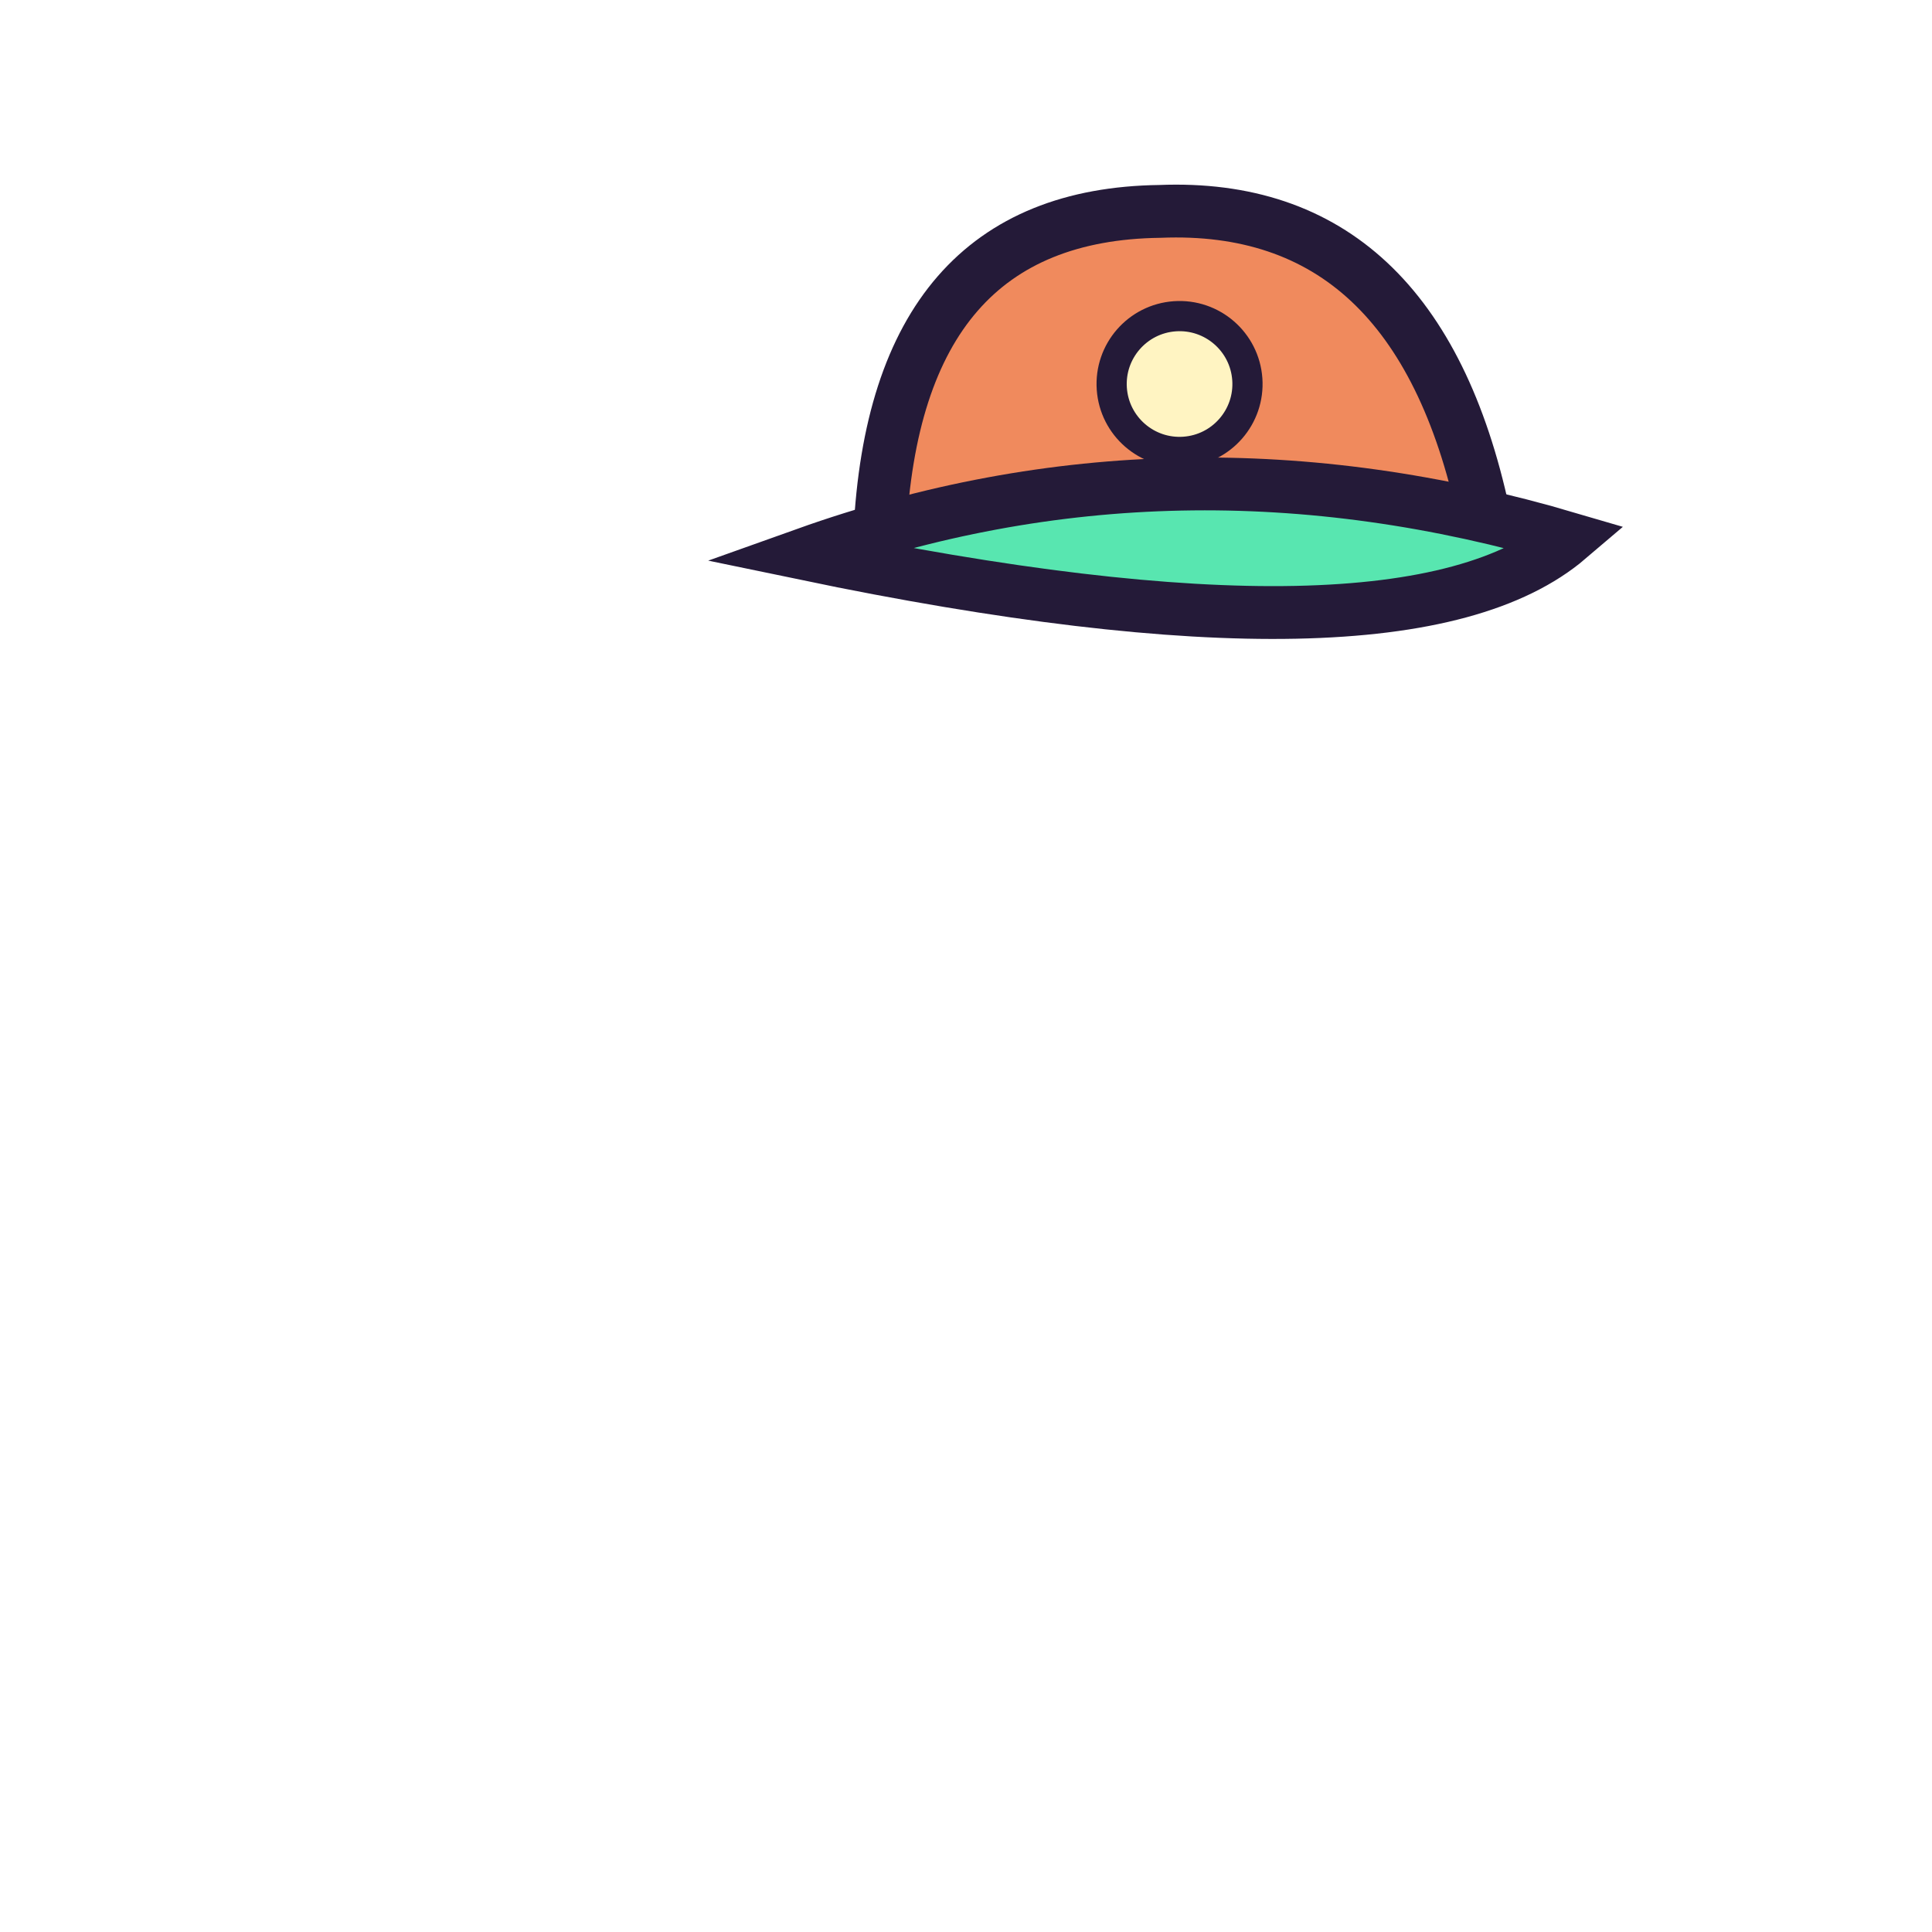
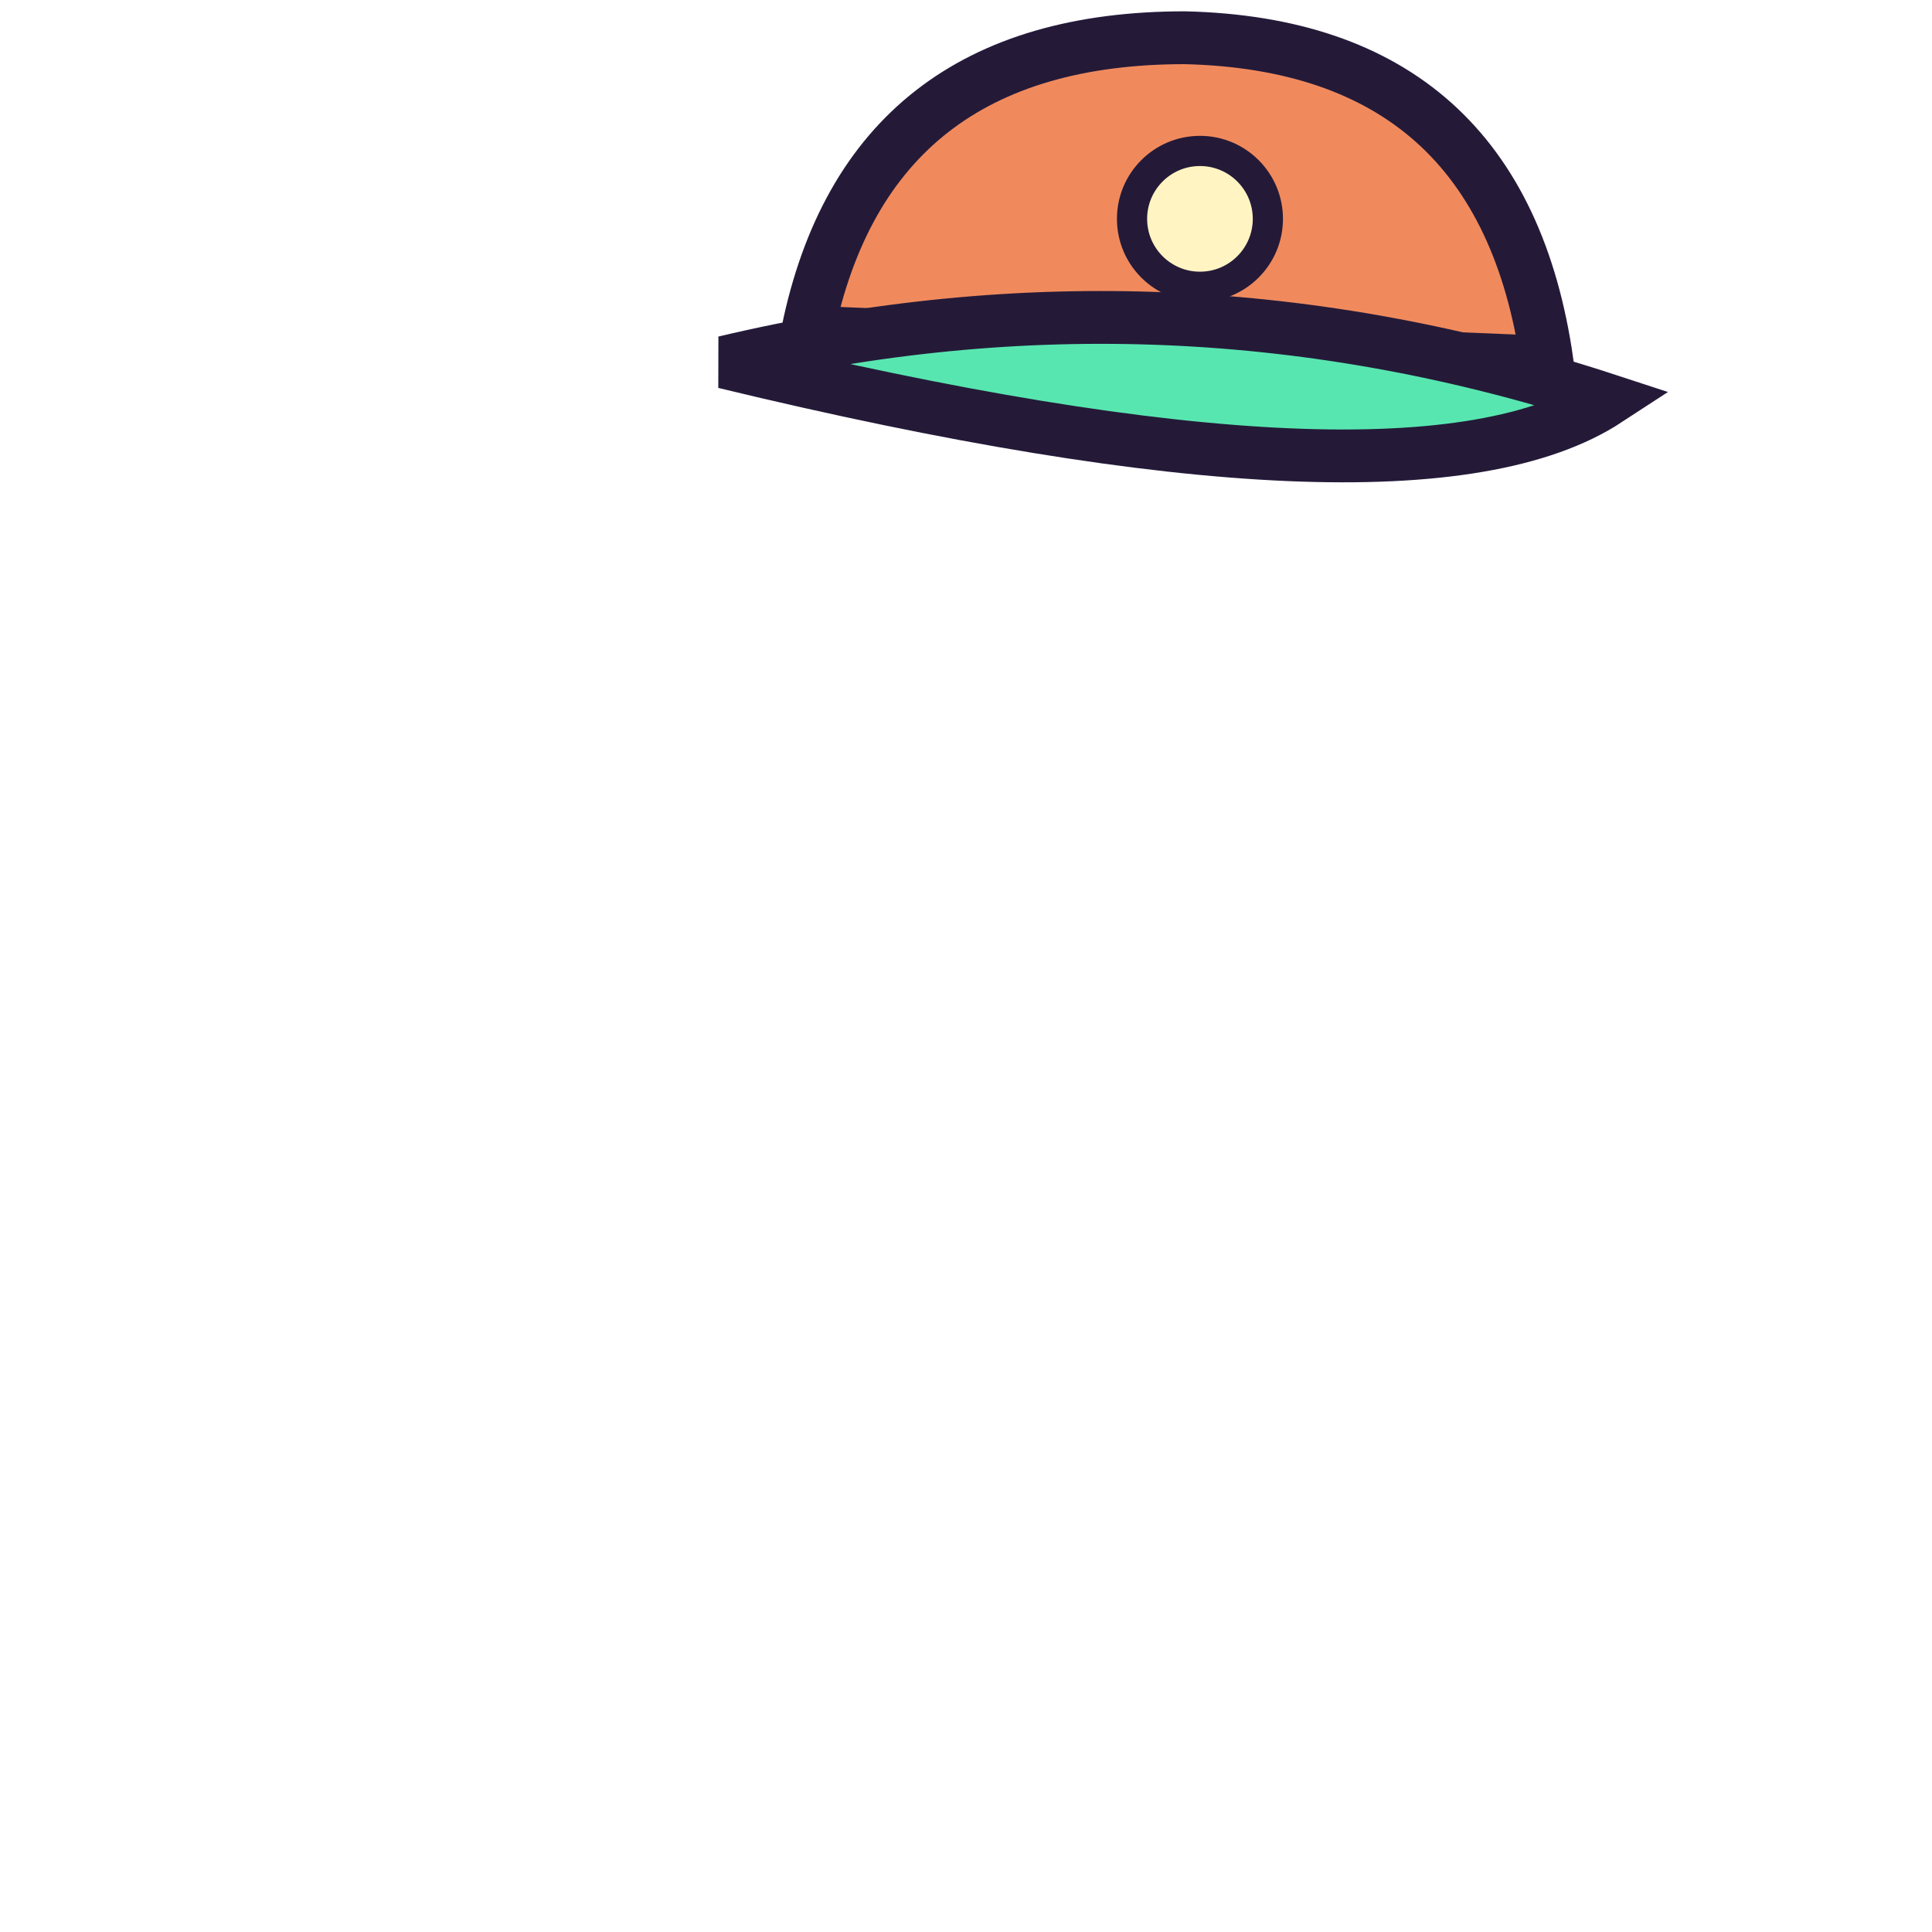
<svg xmlns="http://www.w3.org/2000/svg" viewBox="0 0 256 256" width="256" height="256" fill="none">
-   <g transform="rotate(-4 155 61)">
-     <path d="M116 68q5-42 40-40 34 1 40 43Z" fill="#F08A5D" stroke="#241A38" stroke-width="7" />
-     <path d="M106 70q50-14 101 5-23 17-101-5Z" fill="#58E6B0" stroke="#241A38" stroke-width="7" />
-     <circle cx="157" cy="51" r="9" fill="#FFF4C2" stroke="#241A38" stroke-width="4" />
+   <g>
+     <path d="M107 44q8-39 50-39 42 1 48 43Z" fill="#F08A5D" stroke="#241A38" stroke-width="7" />
+     <path d="M96 48q59-14 117 5-26 17-117-5Z" fill="#58E6B0" stroke="#241A38" stroke-width="7" />
+     <circle cx="159" cy="29" r="9" fill="#FFF4C2" stroke="#241A38" stroke-width="4" />
  </g>
</svg>
